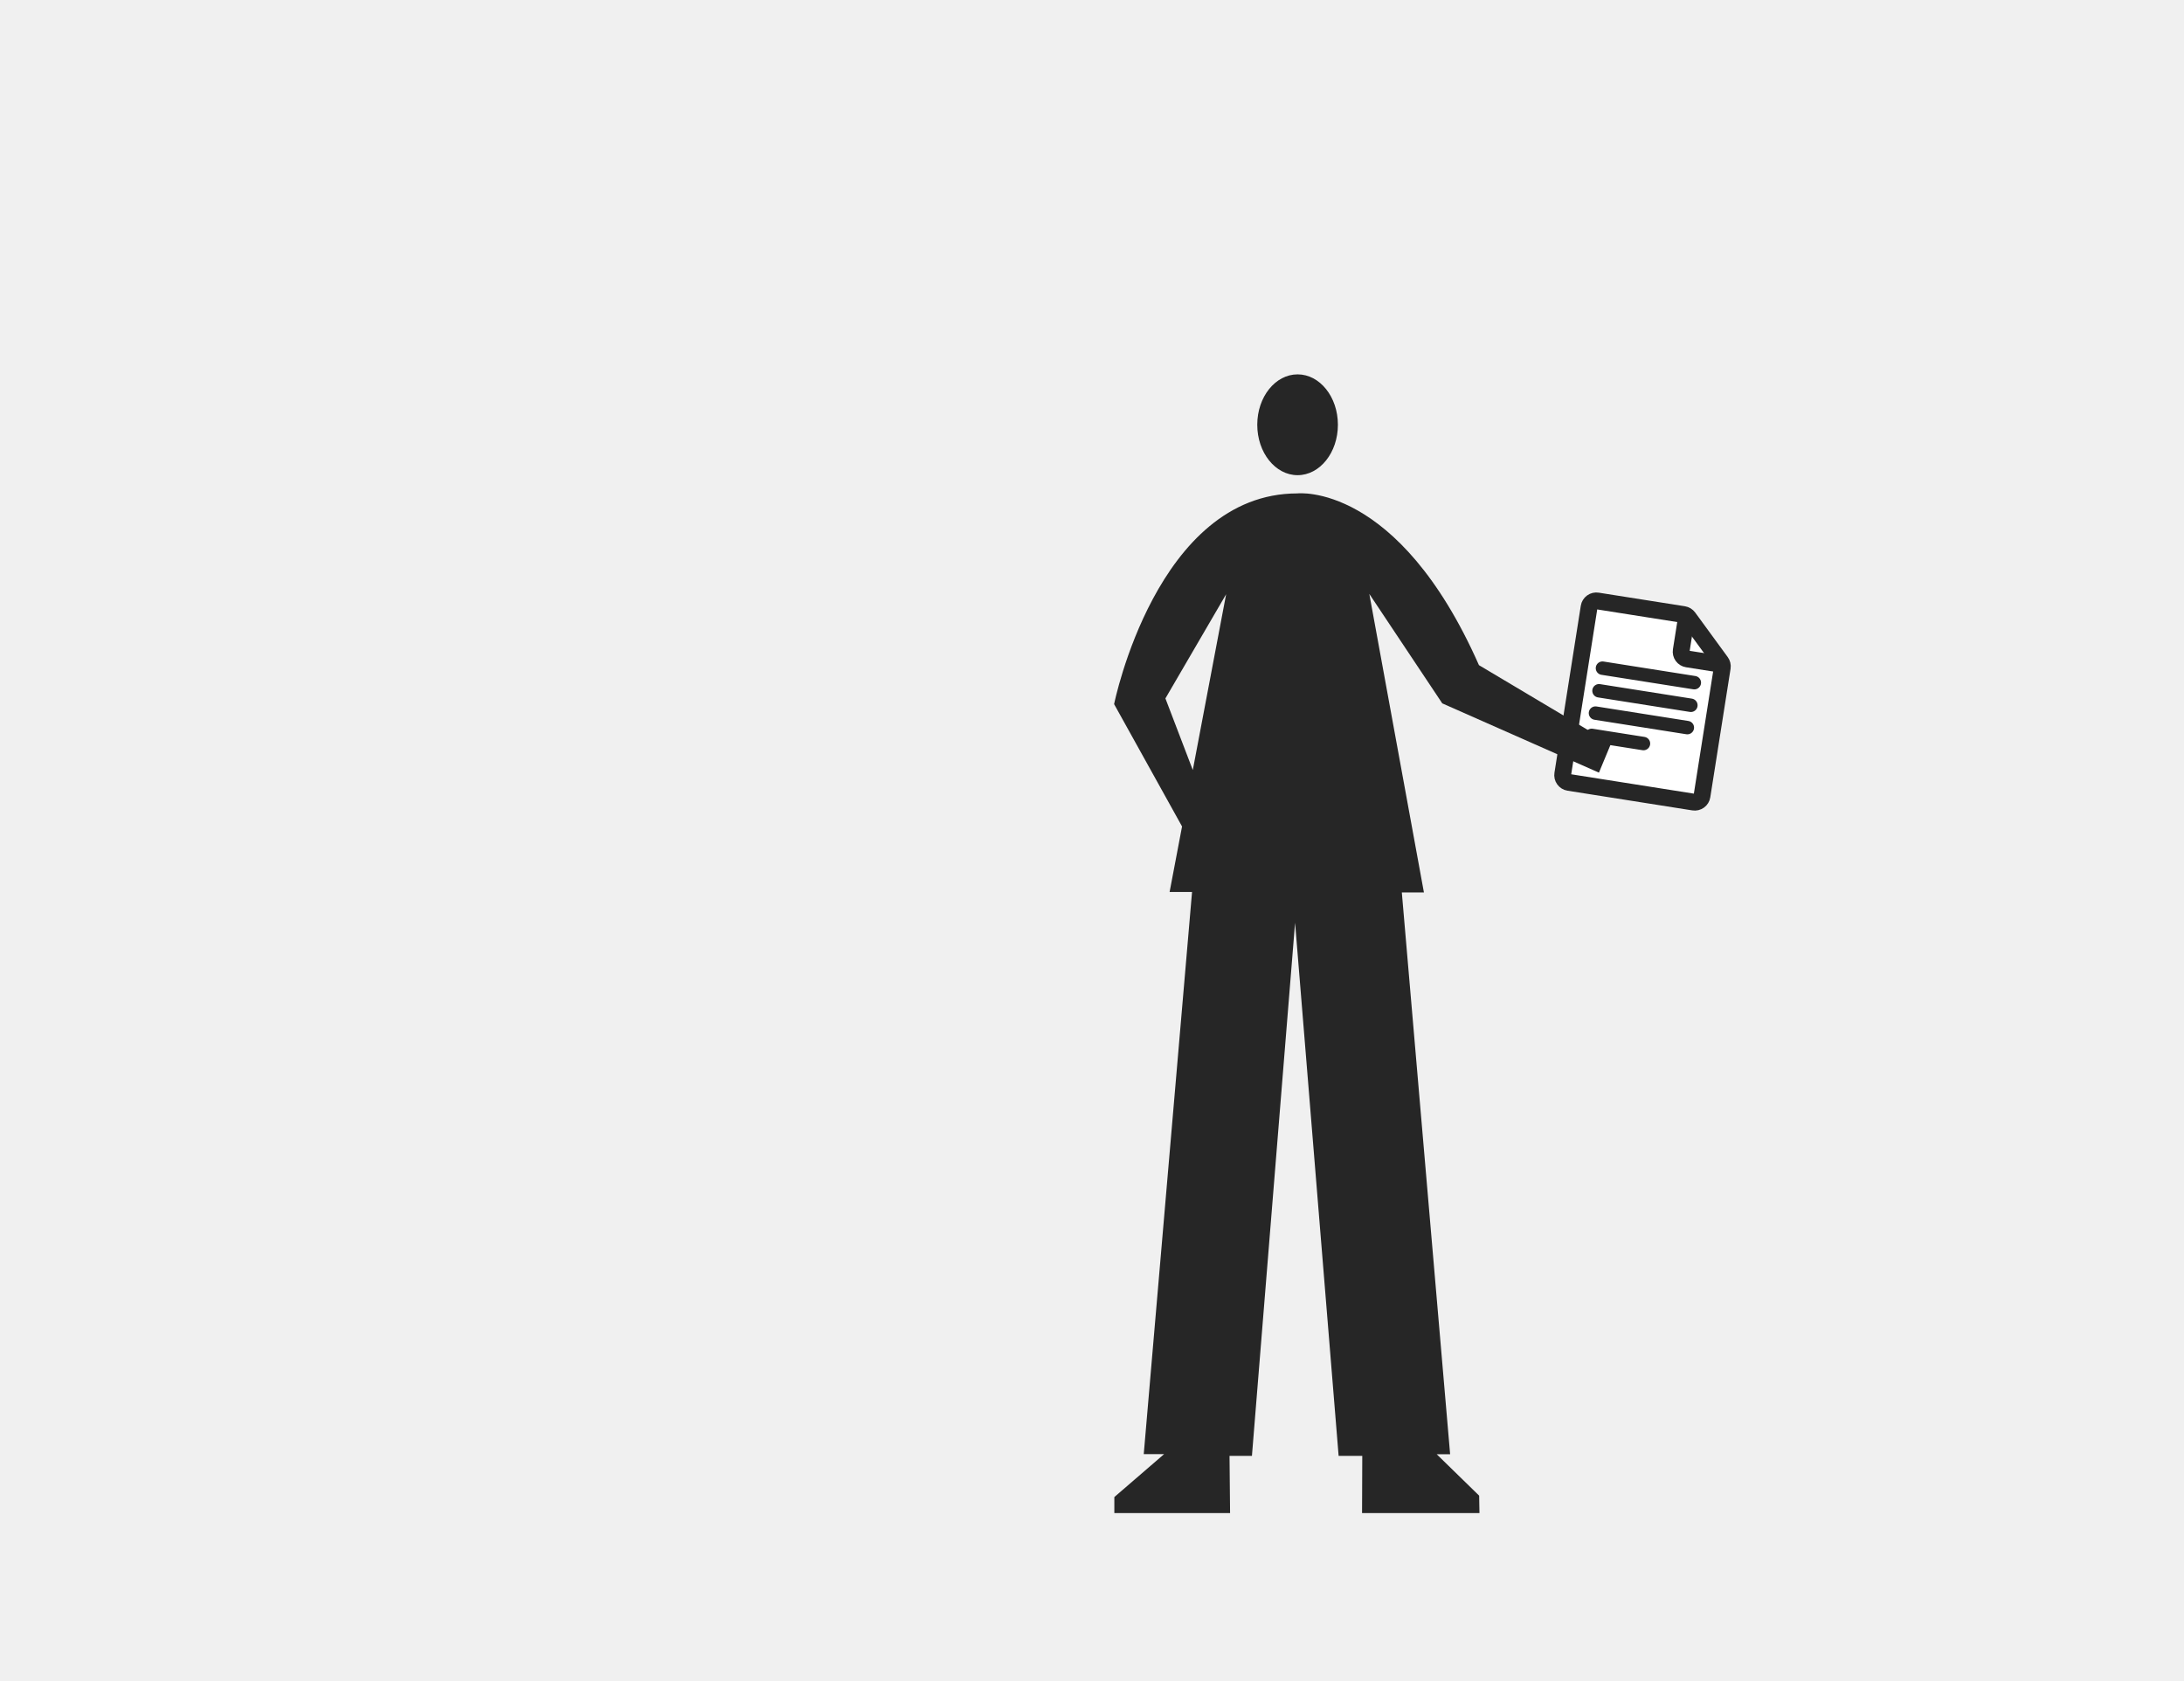
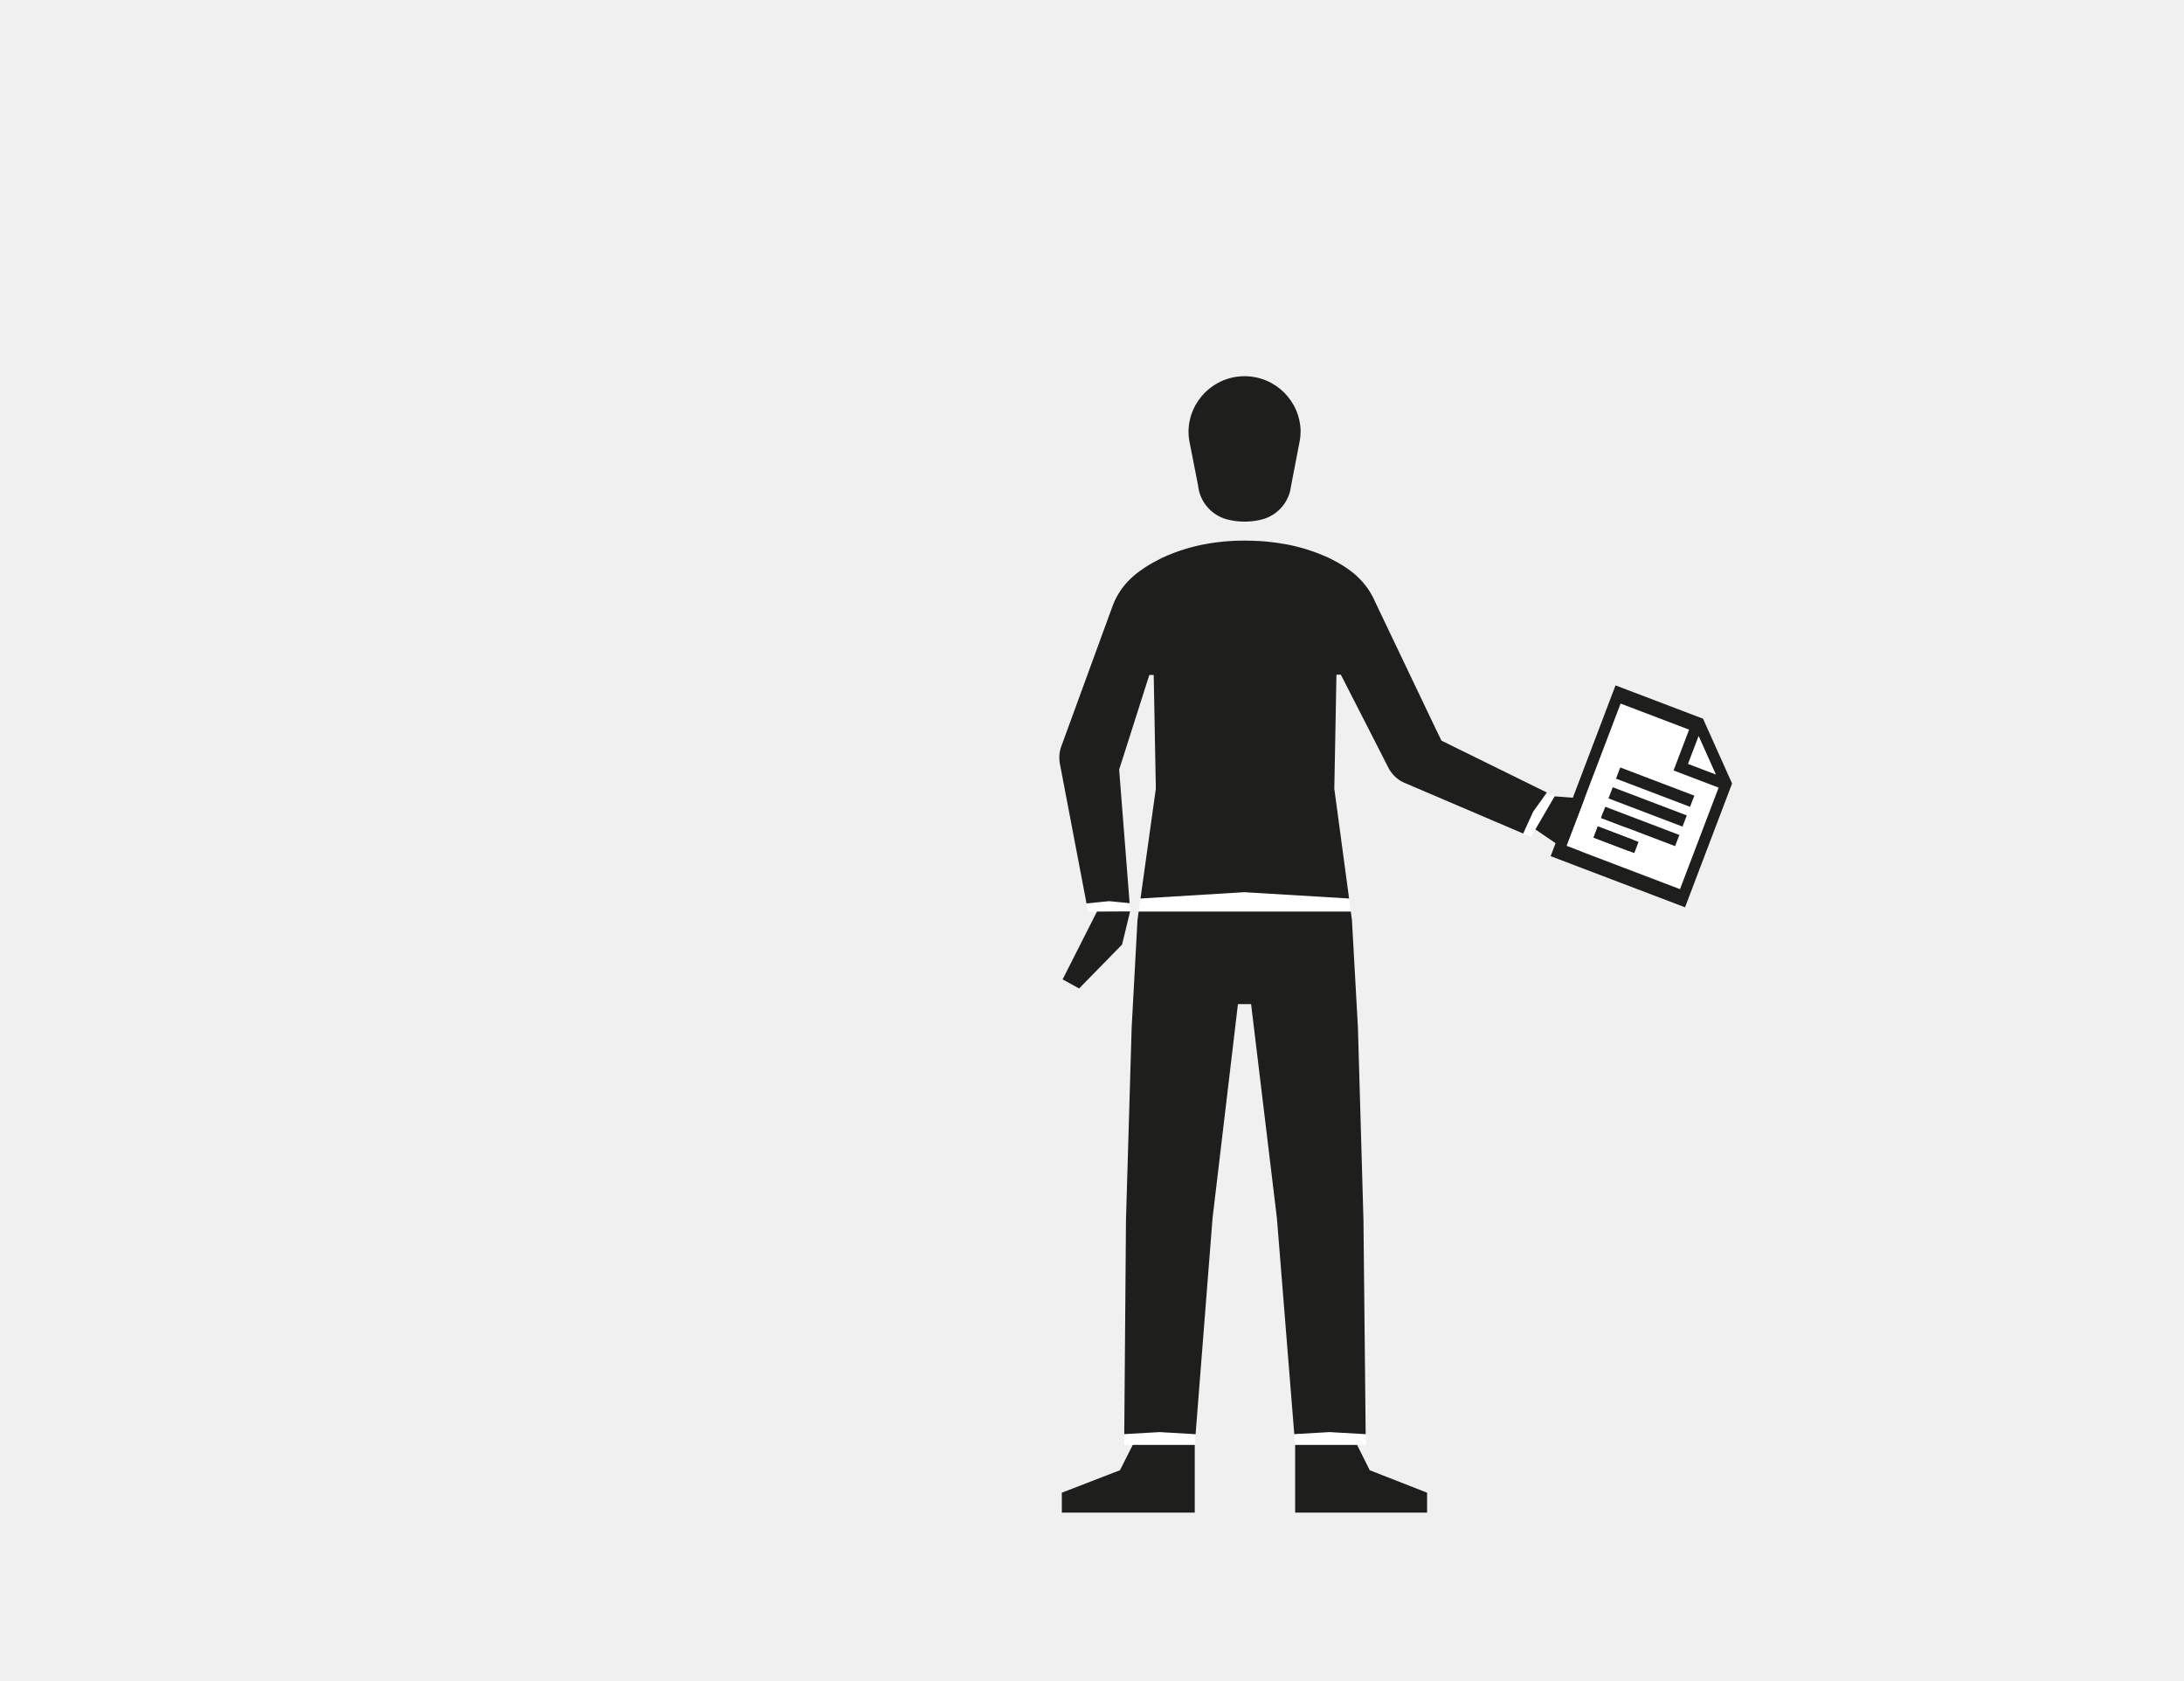
- <svg xmlns="http://www.w3.org/2000/svg" id="Capa_1" data-name="Capa 1" viewBox="0 0 1300 1000">
+ <svg xmlns="http://www.w3.org/2000/svg" id="Capa_3" data-name="Capa 3" viewBox="0 0 1300 1000">
  <defs>
-     <style>.cls-1,.cls-2{fill:#fff;}.cls-1,.cls-2,.cls-3{stroke:#262626;stroke-miterlimit:10;}.cls-1,.cls-3{stroke-width:10px;}.cls-2{stroke-linecap:round;stroke-width:8px;}.cls-3{fill:none;}.cls-4{fill:#262626;}</style>
+     <style>.cls-1{fill:#fff;}.cls-2{fill:#1e1e1c;}.cls-3{fill:none;}</style>
  </defs>
-   <path class="cls-1" d="M1008.09,477.38l-74.27-11.72a4.34,4.34,0,0,1-3.61-5l15.68-99.37a4.34,4.34,0,0,1,5-3.61l51.27,8.09a4.36,4.36,0,0,1,2.83,1.72l19.39,26.54a4.35,4.35,0,0,1,.78,3.24l-12.07,76.47A4.34,4.34,0,0,1,1008.09,477.38Z" />
-   <line class="cls-2" x1="953.85" y1="397.67" x2="1008.53" y2="406.3" />
-   <line class="cls-2" x1="951.79" y1="411.13" x2="1006.47" y2="419.76" />
-   <line class="cls-2" x1="949.69" y1="424.42" x2="1004.37" y2="433.05" />
-   <line class="cls-2" x1="947.43" y1="437.68" x2="978.25" y2="442.54" />
-   <path class="cls-3" d="M1023.67,395.24l-19.32-3.05a4.35,4.35,0,0,1-3.62-5l3.3-20.87" />
-   <path class="cls-4" d="M951.75,459.85l7.15-17.21-78.57-46.76C832.06,286.77,772.28,293.66,772.28,293.66c-83.83,0-109.12,125.41-109.12,125.41l40.44,72.82-7.41,39h13.36L680.8,865.46h12.11L663.3,891v9.55h68.89l-.33-34.07,13.34,0,25.68-317.3,25.92,317.3,14.08,0-.13,34.07h69.88l-.18-10.38-25.28-24.66h8L834.42,531.15l13.15,0-32.5-177.67,43.42,65.14ZM710,458.3,693.7,415.68l36.14-62Z" />
-   <ellipse class="cls-4" cx="772.37" cy="252.81" rx="24" ry="30" />
+   <polygon class="cls-1" points="672.67 542.45 652.96 542.54 652.96 542.55 647.56 542.55 646.64 537.67 655.9 536.72 660.06 536.3 671.99 537.48 672.29 537.51 672.66 542.34 672.66 542.35 672.67 542.45" />
+   <polygon class="cls-1" points="913.92 493.63 914.37 492.85 922.61 478.71 925.37 473.98 925.22 473.96 925.26 473.9 920.74 471.67 917.62 476.05 917.21 476.62 912.64 483.03 909.89 489.04 908.8 491.43 906.65 496.13 911.19 498.08 913.92 493.63" />
+   <polygon class="cls-1" points="770.92 859.99 805.51 859.97 807.79 859.97 807.79 859.97 812.97 859.97 812.9 853.56 791.41 852.33 770.4 853.54 770.91 859.88 770.92 859.97 770.91 859.97 770.92 859.99" />
+   <polygon class="cls-1" points="711.66 853.58 711.16 859.97 711.15 859.97 711.15 859.99 676.57 859.97 674.26 859.97 674.26 859.97 669.14 859.97 669.2 853.54 690.27 852.33 711.66 853.58" />
+   <path class="cls-1" d="M804.05,542.54H677.77l0-.11,1.08-7.71c5.07-.36,61.75-3.76,61.75-3.76l62.38,3.8,1,7.67Z" />
+   <path class="cls-2" d="M707.81,261.88l.5,2.53C708.11,263.58,708,262.74,707.81,261.88Z" />
+   <path class="cls-2" d="M774.16,256.69a32.62,32.62,0,0,1-.39,5.07h0c-.13.88-.3,1.74-.5,2.59l-4.95,25.74a.2.2,0,0,1,0,.07l-.27,1.42a.59.59,0,0,1,0,.19,23.35,23.35,0,0,1-16.06,17.16,30.79,30.79,0,0,1-3.19.76,42,42,0,0,1-8,.77,40.39,40.39,0,0,1-11.13-1.53,23.4,23.4,0,0,1-16.54-20v0l-4.8-24.5-.5-2.54v-.08a32.91,32.91,0,0,1-.39-5.1,33.38,33.38,0,0,1,66.75,0Z" />
+   <path class="cls-2" d="M768,291.59l0,.19h0A.58.58,0,0,0,768,291.59Z" />
+   <polygon class="cls-2" points="812.9 853.56 791.41 852.33 770.4 853.54 760.07 725.07 744.7 597.61 736.87 597.61 736.87 597.61 721.75 725.07 711.66 853.58 690.27 852.33 669.2 853.54 670.23 725.97 673.61 611.53 677.08 547.52 677.77 542.54 804.05 542.54 804.72 547.52 808.29 611.53 811.58 725.97 812.9 853.56" />
+   <polygon class="cls-2" points="672.68 542.45 672.67 542.48 672.66 542.54 672.61 542.73 671.7 546.48 667.91 562.16 667.9 562.17 642.32 588.3 632.51 582.91 652.87 542.72 652.95 542.55 652.96 542.55 652.96 542.54 672.67 542.45 672.68 542.45" />
+   <polygon class="cls-2" points="711.16 859.97 711.16 900.25 632.04 900.25 632.04 888.41 658.99 877.99 666.65 875.03 669.06 870.25 674.26 859.97 674.26 859.97 674.26 859.97 676.57 859.97 711.15 859.99 711.15 859.97 711.16 859.97" />
+   <path class="cls-2" d="M920.74,471.67l-3.12,4.38-.41.57L912.64,483l-2.75,6-1.09,2.39-2.15,4.7-70.25-30-.63-.27-.81-.39c-.27-.14-.53-.27-.79-.42l-.78-.46c-.25-.16-.5-.32-.74-.49-.5-.35-1-.71-1.44-1.09s-.91-.8-1.33-1.23c-.19-.2-.38-.4-.55-.6a19.54,19.54,0,0,1-2-2.59h0c-.29-.47-.57-.95-.82-1.44h0l-6.42-12.6-1.86-3.64-1.79-3.52-13.55-26.47-3.29-6.45h0l-1.49-2.9h-2.61l-.26,13.52v.73l-.71,37.86-.12,6.06-.18,9.71,8.8,65.35L740.62,531s-56.68,3.4-61.75,3.76L688,469.4l-.21-11.29-.09-4.47L687,416l-.27-14.29h-2.61l-3.54,11.1-7.8,24.49-3.65,11.45h0l-1.56,4.89-1.33,4.16-.07.22.22,2.92h0l6,76.57h0l-.3,0-11.93-1.18-4.16.42-9.26.95L631,455.16v-.05l-.25-1.31s0,0,0,0,0-.08,0-.13a3,3,0,0,1-.06-.42,18.33,18.33,0,0,1-.09-3.91c0-.25,0-.5.07-.75.06-.49.14-1,.23-1.47s.21-1,.34-1.43l.21-.71.27-.79h0l.1-.25L662,361.37l.38-1a.49.49,0,0,1,.06-.17,41.55,41.55,0,0,1,3.32-6.8c.36-.61.74-1.2,1.14-1.78.16-.25.33-.5.5-.75l.53-.73c.17-.24.36-.49.54-.73l.2-.25c.48-.62,1-1.22,1.49-1.81a42.25,42.25,0,0,1,3.49-3.59h0l0,0,.05,0,.06-.06.52-.48c.14-.13.29-.27.48-.43l.67-.58.66-.53c.13-.12.27-.23.41-.34l1-.77.47-.35c.32-.25.66-.5,1-.76l.07,0c.58-.43,1.22-.86,1.9-1.32.46-.31.93-.62,1.44-.94l.77-.48,1.2-.74c.42-.25.85-.5,1.29-.74s.89-.51,1.35-.76c.7-.39,1.42-.78,2.18-1.17,1.49-.77,3.1-1.55,4.82-2.31l.87-.38c.89-.38,1.79-.76,2.72-1.12l1-.37,0,0c.81-.31,1.65-.61,2.5-.92l1.43-.49c.83-.29,1.69-.56,2.56-.83l.52-.17,1.17-.34c.5-.15,1-.29,1.49-.42s1-.28,1.52-.41l1.54-.39,1.59-.38,1.62-.36,1.64-.34c1.65-.33,3.35-.63,5.09-.9h.1l1.75-.25,1.82-.24c.61-.08,1.22-.14,1.84-.21l1.89-.19,1.92-.16c1.93-.15,3.91-.26,5.95-.31,1.35,0,2.73-.07,4.13-.07s2.88,0,4.28.07,2.6.09,3.87.16a2,2,0,0,1,.35,0c1.33.07,2.62.17,3.89.28l1.92.19,1.9.21c.46.05.93.1,1.39.17l1.36.18c.21,0,.43.05.64.09l.57.09h.08c1.05.16,2.08.33,3.1.51l.19,0q1.68.3,3.3.63l1.64.35,1.61.37,1.57.39,1.16.3,1.12.3,1.1.31,1.13.33c.6.19,1.2.36,1.78.56,1.18.36,2.31.75,3.4,1.14s1.9.69,2.8,1.05l.93.37c.83.33,1.64.67,2.42,1l.8.35.09,0,.86.39,1.25.59,1.22.6c2.47,1.23,4.64,2.45,6.51,3.62.66.4,1.3.81,1.89,1.2l.25.17c.78.52,1.49,1,2.13,1.49.27.19.53.39.78.58h0l.94.72.42.34.14.11.71.58.52.46.5.44a4.38,4.38,0,0,1,.37.34l.14.14a.94.94,0,0,1,.1.1.19.19,0,0,1,.08.07h0l0,0h0a41.47,41.47,0,0,1,3.51,3.63c.5.59,1,1.19,1.48,1.8s.87,1.15,1.28,1.75c.19.27.38.54.56.82s.37.56.55.84c.42.66.81,1.33,1.19,2,.19.34.37.68.55,1s.5,1,.74,1.48.37.8.54,1.21c.08.15.15.3.22.46h0v0l33.75,70.73h0l1.33,2.79h0L858,440.8h0l4.19,2.06,2.36,1.16Z" />
+   <polygon class="cls-2" points="849.46 888.41 849.46 900.25 770.92 900.25 770.92 859.99 805.51 859.97 807.79 859.97 807.79 859.97 813.08 870.55 815.31 875.03 825.59 879.06 849.46 888.41" />
+   <polygon class="cls-2" points="973.32 496.34 973.31 496.35 971.68 500.97 970.97 502.98 969.61 506.82 969.58 506.89 968.99 508.61 932.48 506.31 913.92 493.63 914.37 492.85 922.61 478.71 925.37 473.98 925.38 473.98 925.38 473.97 943.39 475.32 973.32 496.34" />
+   <polygon class="cls-1" points="1021.4 461.05 1004.74 454.71 1011.09 438.04 1021.4 461.05" />
+   <path class="cls-1" d="M996.18,458.55l9.24-24.29-40.78-15.52-32.25,84.72L1000,529.2l23-60.43Zm-23.4,49.18-24.23-9.22,2.53-6.65,24.23,9.22Zm24.29-4.14L953,486.82l2.53-6.65L999.6,497ZM1001.5,492l-44.07-16.78,2.53-6.64L1004,485.31Zm4.48-11.77-44.07-16.78,2.53-6.64,44.07,16.77Z" />
+   <line class="cls-3" x1="949.82" y1="495.18" x2="974.04" y2="504.4" />
+   <rect class="cls-2" x="958.38" y="486.83" width="7.11" height="25.92" transform="translate(152.62 1220.99) rotate(-69.16)" />
+   <line class="cls-3" x1="954.27" y1="483.5" x2="998.33" y2="500.27" />
+   <rect class="cls-2" x="972.75" y="468.31" width="7.11" height="47.15" transform="translate(169.27 1229.32) rotate(-69.16)" />
+   <line class="cls-3" x1="958.7" y1="471.86" x2="1002.76" y2="488.63" />
+   <rect class="cls-2" x="977.18" y="456.67" width="7.11" height="47.15" transform="translate(183 1225.97) rotate(-69.16)" />
+   <line class="cls-3" x1="963.18" y1="460.09" x2="1007.24" y2="476.87" />
+   <rect class="cls-2" x="981.65" y="444.9" width="7.11" height="47.15" transform="translate(196.89 1222.57) rotate(-69.16)" />
+   <path class="cls-2" d="M1031,466.32l-17.29-38.57-52.09-19.83L923,509.56,1003,540l28-73.69ZM1011.09,438l10.31,23-16.66-6.34ZM1000,529.2l-67.61-25.74,32.25-84.72,40.78,15.52-9.24,24.29L1023,468.77Z" />
+   <polygon class="cls-2" points="1031.05 466.32 1031.05 466.33 1031.04 466.31 1031.05 466.32" />
</svg>
